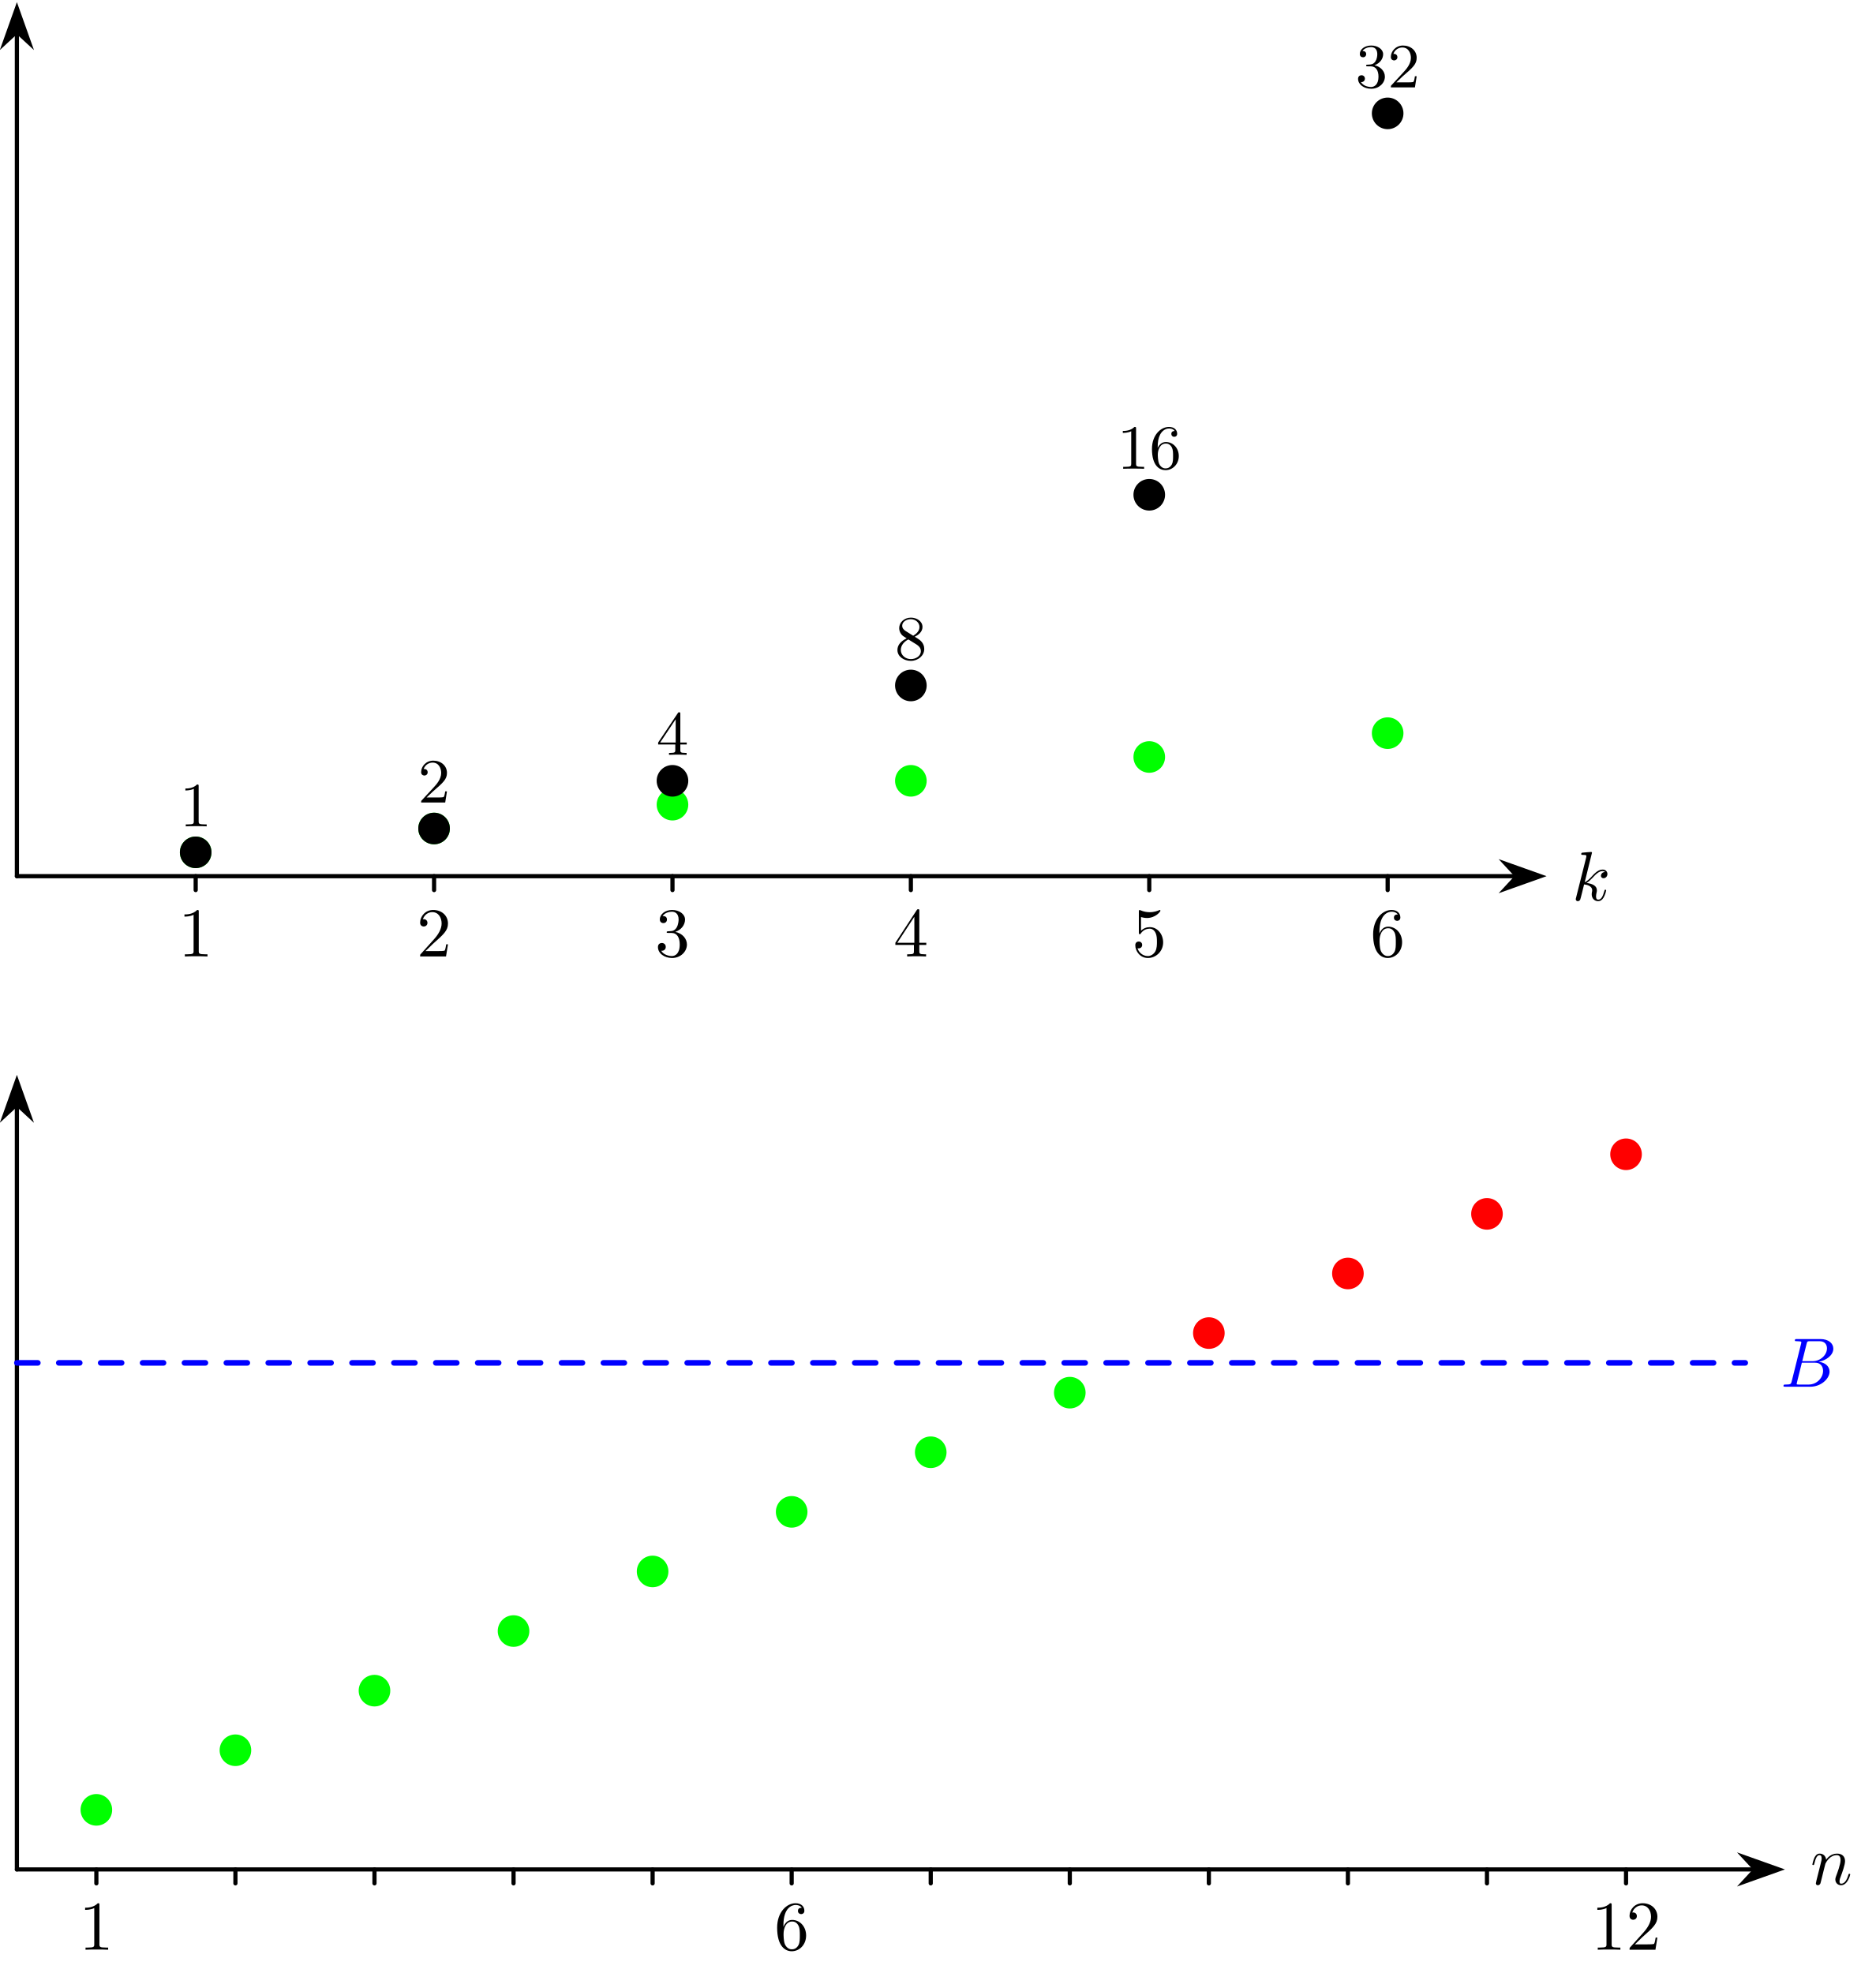
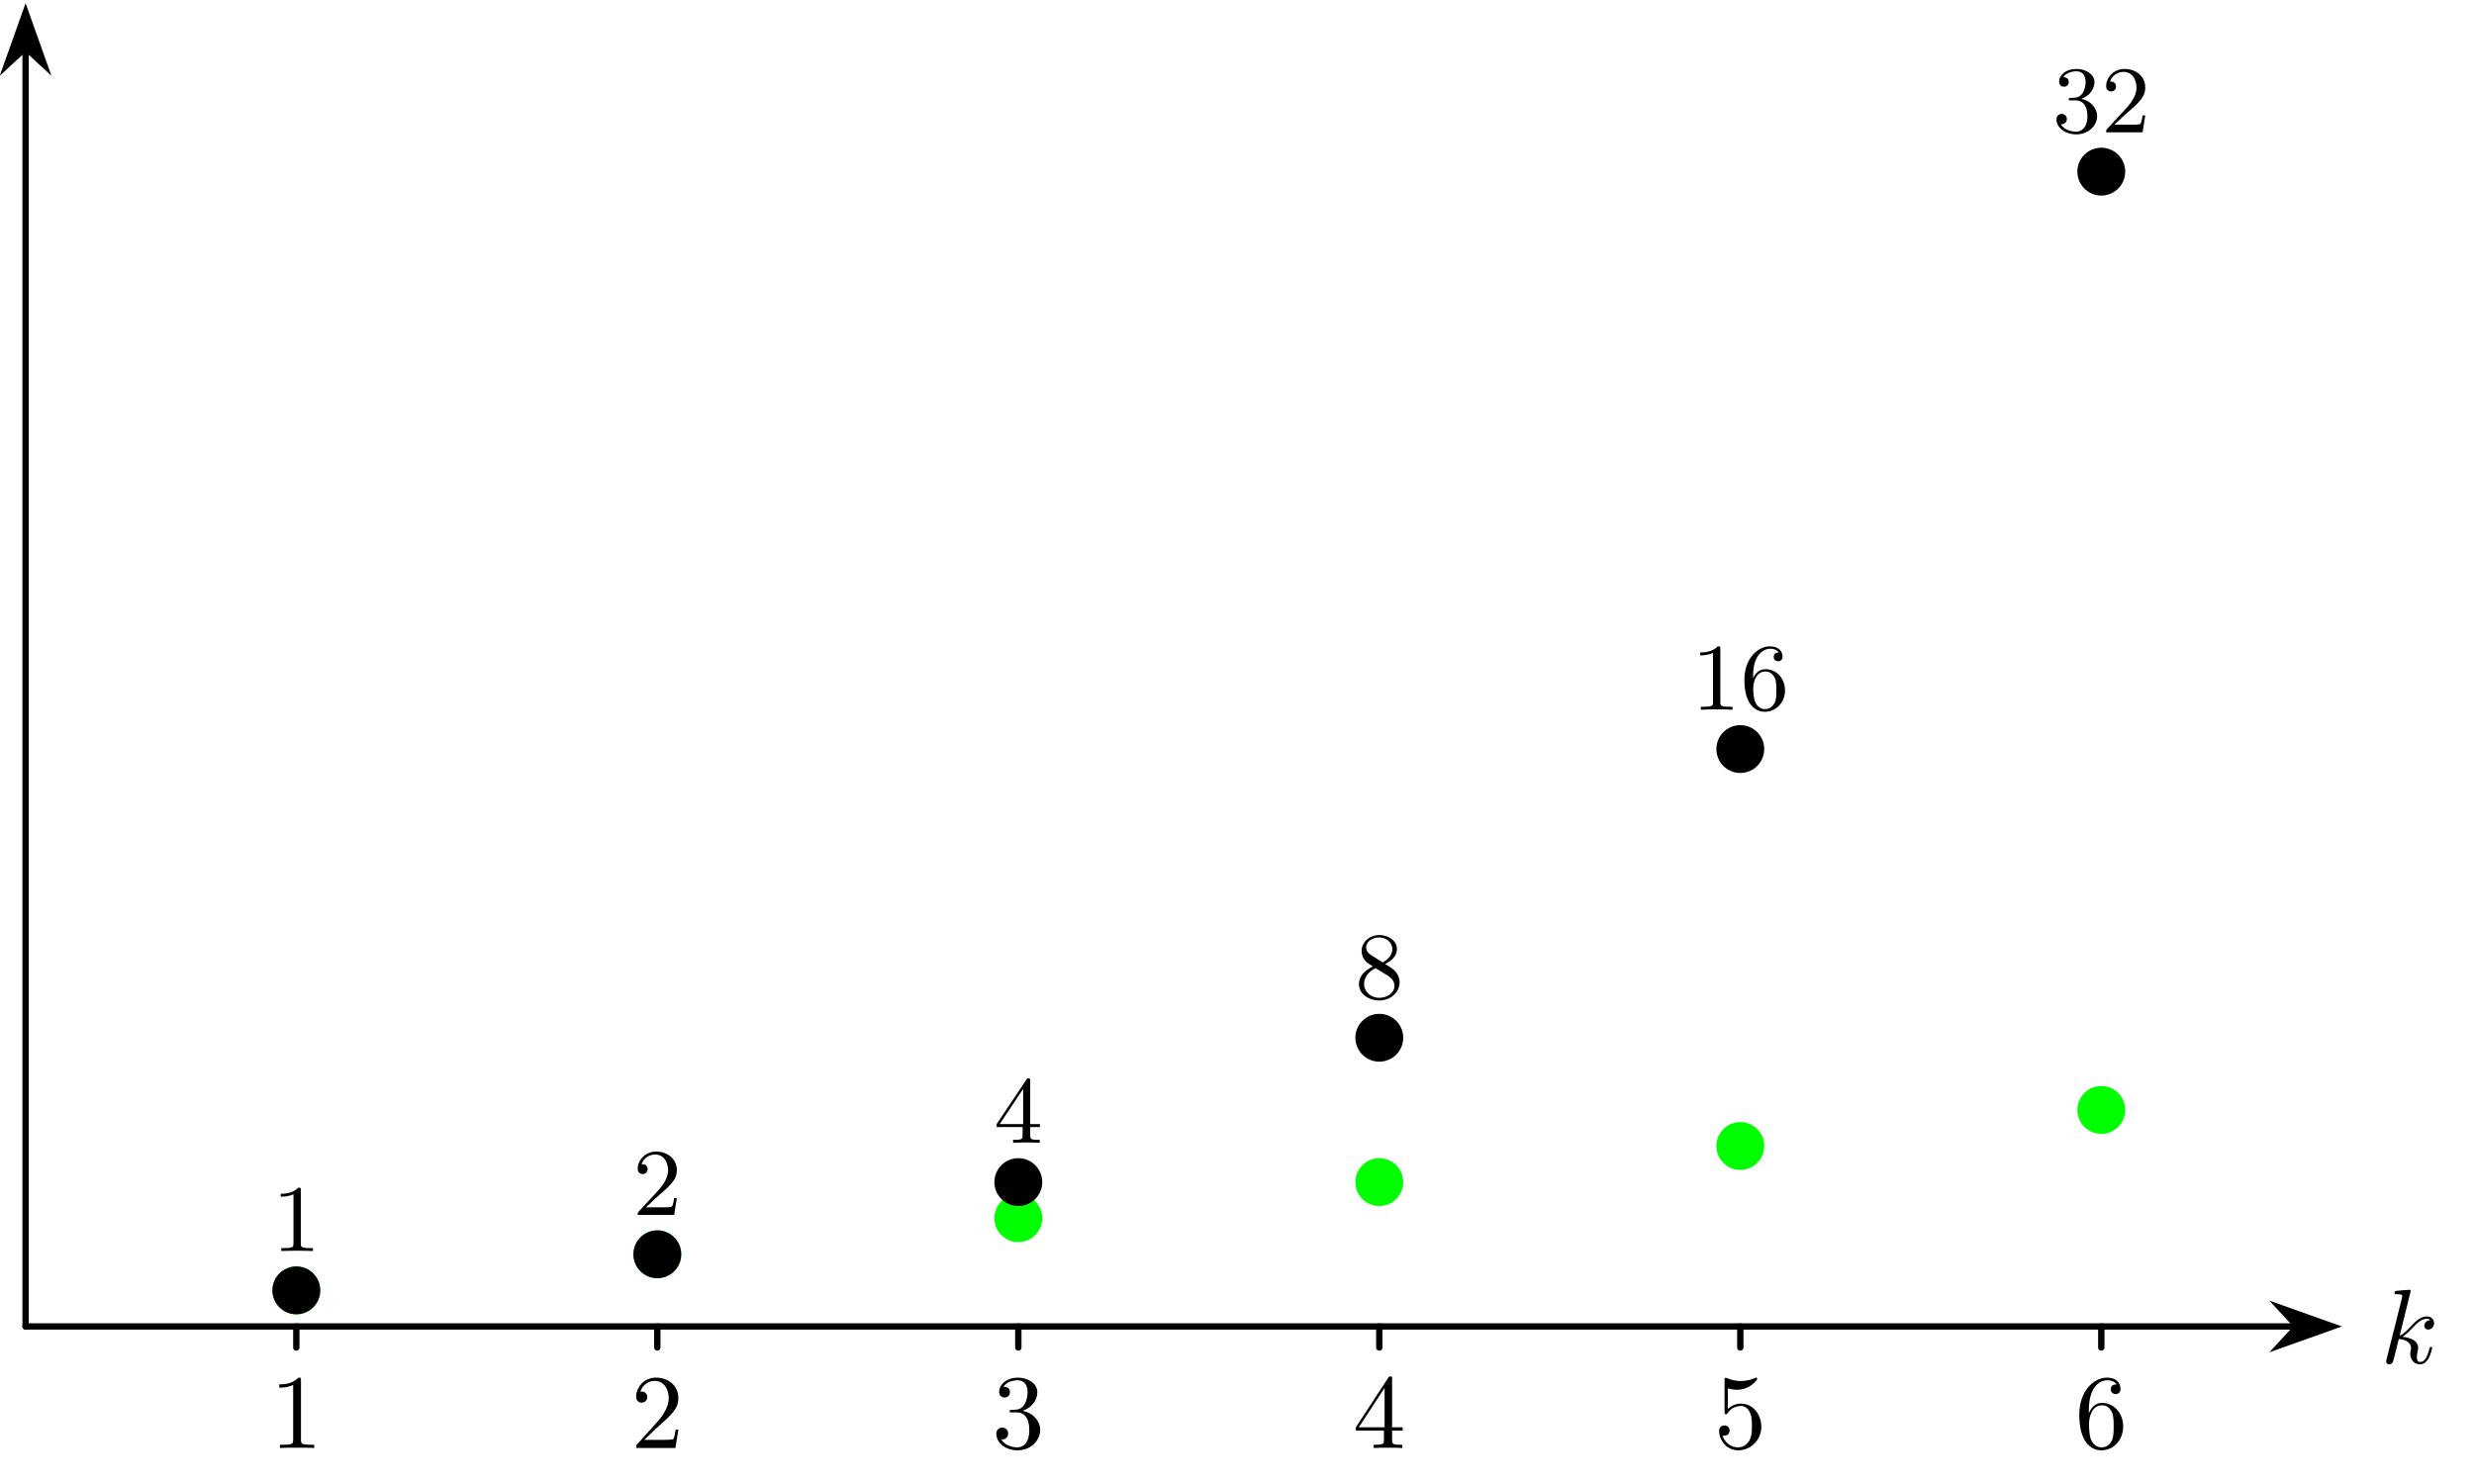
- <svg xmlns="http://www.w3.org/2000/svg" xmlns:xlink="http://www.w3.org/1999/xlink" version="1.1" width="361.28pt" height="380.07pt" viewBox="-72 -72 267.612 281.533">
+ <svg xmlns="http://www.w3.org/2000/svg" xmlns:xlink="http://www.w3.org/1999/xlink" version="1.1" width="314.71pt" height="188.73pt" viewBox="-72 -72 233.117 139.801">
  <defs>
    <path id="potence-dve-g0-49" d="M2.726-5.73C2.726-5.954 2.717-5.972 2.493-5.972C1.937-5.398 1.112-5.398 .834-5.398V-5.12C1.004-5.12 1.551-5.12 2.035-5.353V-.717C2.035-.386 2.008-.278 1.175-.278H.888V0C1.21-.027 2.008-.027 2.376-.027S3.551-.027 3.873 0V-.278H3.587C2.753-.278 2.726-.386 2.726-.717V-5.73Z" />
    <path id="potence-dve-g0-50" d="M4.142-1.587H3.891C3.873-1.47 3.802-.941 3.685-.798C3.631-.717 3.013-.717 2.833-.717H1.237L2.125-1.56C3.596-2.833 4.142-3.309 4.142-4.223C4.142-5.254 3.291-5.972 2.188-5.972C1.157-5.972 .457-5.156 .457-4.34C.457-3.891 .843-3.847 .924-3.847C1.121-3.847 1.39-3.99 1.39-4.313C1.39-4.582 1.201-4.779 .924-4.779C.879-4.779 .852-4.779 .816-4.77C1.031-5.407 1.605-5.694 2.089-5.694C3.004-5.694 3.318-4.842 3.318-4.223C3.318-3.309 2.627-2.564 2.197-2.098L.556-.323C.457-.224 .457-.206 .457 0H3.891L4.142-1.587Z" />
    <path id="potence-dve-g0-51" d="M2.735-3.156C3.569-3.47 3.963-4.125 3.963-4.743C3.963-5.434 3.201-5.972 2.268-5.972S.637-5.443 .637-4.761C.637-4.465 .834-4.295 1.094-4.295S1.542-4.483 1.542-4.743C1.542-5.057 1.327-5.192 1.022-5.192C1.255-5.568 1.802-5.747 2.242-5.747C2.986-5.747 3.129-5.156 3.129-4.734C3.129-4.465 3.075-4.035 2.851-3.694C2.573-3.291 2.26-3.273 2-3.255C1.775-3.237 1.757-3.237 1.686-3.237C1.605-3.228 1.533-3.219 1.533-3.12C1.533-3.004 1.605-3.004 1.757-3.004H2.179C2.959-3.004 3.3-2.376 3.3-1.524C3.3-.377 2.69-.054 2.233-.054C2.062-.054 1.193-.099 .789-.762C1.112-.717 1.363-.941 1.363-1.246C1.363-1.542 1.139-1.731 .879-1.731C.655-1.731 .386-1.596 .386-1.219C.386-.421 1.219 .197 2.26 .197C3.38 .197 4.214-.61 4.214-1.524C4.214-2.304 3.596-2.968 2.735-3.156Z" />
    <path id="potence-dve-g0-52" d="M.26-1.757V-1.479H2.708V-.708C2.708-.377 2.681-.278 2.008-.278H1.811V0C2.376-.027 3.004-.027 3.067-.027C3.111-.027 3.757-.027 4.322 0V-.278H4.125C3.452-.278 3.425-.377 3.425-.708V-1.479H4.34V-1.757H3.425V-5.828C3.425-6.007 3.425-6.07 3.255-6.07C3.147-6.07 3.138-6.061 3.058-5.936L.26-1.757ZM.547-1.757L2.762-5.075V-1.757H.547Z" />
    <path id="potence-dve-g0-54" d="M1.201-2.968C1.201-3.882 1.3-4.394 1.542-4.86C1.722-5.227 2.161-5.747 2.824-5.747C3.004-5.747 3.416-5.712 3.622-5.389C3.291-5.389 3.147-5.218 3.147-4.976C3.147-4.743 3.309-4.564 3.56-4.564S3.981-4.725 3.981-4.994C3.981-5.496 3.622-5.972 2.806-5.972C1.65-5.972 .386-4.833 .386-2.833C.386-.403 1.479 .197 2.322 .197C3.318 .197 4.214-.637 4.214-1.82C4.214-2.959 3.389-3.82 2.376-3.82C1.838-3.82 1.453-3.506 1.201-2.968ZM2.313-.054C1.802-.054 1.506-.475 1.399-.735C1.228-1.139 1.219-1.883 1.219-2.026C1.219-2.627 1.497-3.596 2.358-3.596C2.502-3.596 2.941-3.596 3.228-3.04C3.398-2.699 3.398-2.26 3.398-1.829S3.398-.959 3.228-.628C2.95-.117 2.555-.054 2.313-.054Z" />
    <path id="potence-dve-g0-56" d="M1.542-4.071C1.273-4.241 1.067-4.483 1.067-4.815C1.067-5.398 1.695-5.747 2.286-5.747C2.977-5.747 3.533-5.263 3.533-4.636S2.995-3.596 2.636-3.389L1.542-4.071ZM2.86-3.246C3.309-3.461 3.963-3.909 3.963-4.636C3.963-5.478 3.12-5.972 2.313-5.972C1.372-5.972 .637-5.299 .637-4.474C.637-4.133 .762-3.811 .977-3.551C1.13-3.38 1.184-3.344 1.704-3.013C.915-2.636 .386-2.089 .386-1.354C.386-.403 1.327 .197 2.295 .197C3.335 .197 4.214-.538 4.214-1.506C4.214-2.376 3.551-2.806 3.327-2.95C3.228-3.022 2.968-3.183 2.86-3.246ZM1.946-2.86L3.075-2.161C3.282-2.026 3.73-1.739 3.73-1.193C3.73-.484 3.013-.054 2.304-.054C1.524-.054 .87-.61 .87-1.354C.87-2 1.318-2.537 1.946-2.86Z" />
-     <path id="potence-dve-g1-66" d="M1.594-.777C1.494-.389 1.474-.309 .687-.309C.518-.309 .418-.309 .418-.11C.418 0 .508 0 .687 0H4.244C5.818 0 6.994-1.176 6.994-2.152C6.994-2.869 6.416-3.447 5.45-3.557C6.486-3.746 7.532-4.483 7.532-5.43C7.532-6.167 6.874-6.804 5.679-6.804H2.331C2.142-6.804 2.042-6.804 2.042-6.605C2.042-6.496 2.132-6.496 2.321-6.496C2.341-6.496 2.531-6.496 2.7-6.476C2.879-6.456 2.969-6.446 2.969-6.316C2.969-6.276 2.959-6.247 2.929-6.127L1.594-.777ZM3.098-3.646L3.716-6.117C3.806-6.466 3.826-6.496 4.254-6.496H5.539C6.416-6.496 6.625-5.908 6.625-5.469C6.625-4.593 5.768-3.646 4.553-3.646H3.098ZM2.65-.309C2.511-.309 2.491-.309 2.431-.319C2.331-.329 2.301-.339 2.301-.418C2.301-.448 2.301-.468 2.351-.648L3.039-3.427H4.922C5.878-3.427 6.067-2.69 6.067-2.262C6.067-1.275 5.181-.309 4.005-.309H2.65Z" />
    <path id="potence-dve-g1-107" d="M2.859-6.804C2.859-6.814 2.859-6.914 2.73-6.914C2.501-6.914 1.773-6.834 1.514-6.814C1.435-6.804 1.325-6.795 1.325-6.615C1.325-6.496 1.415-6.496 1.564-6.496C2.042-6.496 2.062-6.426 2.062-6.326L2.032-6.127L.588-.389C.548-.249 .548-.229 .548-.169C.548 .06 .747 .11 .837 .11C.966 .11 1.116 .02 1.176-.1C1.225-.189 1.674-2.032 1.733-2.281C2.072-2.252 2.889-2.092 2.889-1.435C2.889-1.365 2.889-1.325 2.859-1.225C2.839-1.106 2.819-.986 2.819-.877C2.819-.289 3.218 .11 3.736 .11C4.035 .11 4.304-.05 4.523-.418C4.772-.857 4.882-1.405 4.882-1.425C4.882-1.524 4.792-1.524 4.762-1.524C4.663-1.524 4.653-1.484 4.623-1.345C4.423-.618 4.194-.11 3.756-.11C3.567-.11 3.437-.219 3.437-.578C3.437-.747 3.477-.976 3.517-1.136C3.557-1.305 3.557-1.345 3.557-1.445C3.557-2.092 2.929-2.381 2.082-2.491C2.391-2.67 2.71-2.989 2.939-3.228C3.417-3.756 3.875-4.184 4.364-4.184C4.423-4.184 4.433-4.184 4.453-4.174C4.573-4.154 4.583-4.154 4.663-4.095C4.682-4.085 4.682-4.075 4.702-4.055C4.224-4.025 4.134-3.636 4.134-3.517C4.134-3.357 4.244-3.168 4.513-3.168C4.772-3.168 5.061-3.387 5.061-3.776C5.061-4.075 4.832-4.403 4.384-4.403C4.105-4.403 3.646-4.324 2.929-3.527C2.59-3.148 2.202-2.75 1.823-2.6L2.859-6.804Z" />
-     <path id="potence-dve-g1-110" d="M.877-.588C.847-.438 .787-.209 .787-.159C.787 .02 .927 .11 1.076 .11C1.196 .11 1.375 .03 1.445-.169C1.455-.189 1.574-.658 1.634-.907L1.853-1.803C1.913-2.022 1.973-2.242 2.022-2.471C2.062-2.64 2.142-2.929 2.152-2.969C2.301-3.278 2.829-4.184 3.776-4.184C4.224-4.184 4.314-3.816 4.314-3.487C4.314-2.869 3.826-1.594 3.666-1.166C3.577-.936 3.567-.817 3.567-.707C3.567-.239 3.915 .11 4.384 .11C5.32 .11 5.689-1.345 5.689-1.425C5.689-1.524 5.599-1.524 5.569-1.524C5.469-1.524 5.469-1.494 5.42-1.345C5.22-.667 4.892-.11 4.403-.11C4.234-.11 4.164-.209 4.164-.438C4.164-.687 4.254-.927 4.344-1.146C4.533-1.674 4.951-2.77 4.951-3.337C4.951-4.005 4.523-4.403 3.806-4.403C2.909-4.403 2.421-3.766 2.252-3.537C2.202-4.095 1.793-4.403 1.335-4.403S.687-4.015 .588-3.836C.428-3.497 .289-2.909 .289-2.869C.289-2.77 .389-2.77 .408-2.77C.508-2.77 .518-2.78 .578-2.999C.747-3.706 .946-4.184 1.305-4.184C1.504-4.184 1.614-4.055 1.614-3.726C1.614-3.517 1.584-3.407 1.455-2.889L.877-.588Z" />
    <path id="potence-dve-g2-49" d="M2.929-6.376C2.929-6.615 2.929-6.635 2.7-6.635C2.082-5.998 1.205-5.998 .887-5.998V-5.689C1.086-5.689 1.674-5.689 2.192-5.948V-.787C2.192-.428 2.162-.309 1.265-.309H.946V0C1.295-.03 2.162-.03 2.56-.03S3.826-.03 4.174 0V-.309H3.856C2.959-.309 2.929-.418 2.929-.787V-6.376Z" />
    <path id="potence-dve-g2-50" d="M1.265-.767L2.321-1.793C3.875-3.168 4.473-3.706 4.473-4.702C4.473-5.838 3.577-6.635 2.361-6.635C1.235-6.635 .498-5.719 .498-4.832C.498-4.274 .996-4.274 1.026-4.274C1.196-4.274 1.544-4.394 1.544-4.802C1.544-5.061 1.365-5.32 1.016-5.32C.936-5.32 .917-5.32 .887-5.31C1.116-5.958 1.654-6.326 2.232-6.326C3.138-6.326 3.567-5.519 3.567-4.702C3.567-3.905 3.068-3.118 2.521-2.501L.608-.369C.498-.259 .498-.239 .498 0H4.194L4.473-1.733H4.224C4.174-1.435 4.105-.996 4.005-.847C3.935-.767 3.278-.767 3.059-.767H1.265Z" />
    <path id="potence-dve-g2-51" d="M2.889-3.507C3.706-3.776 4.284-4.473 4.284-5.26C4.284-6.077 3.407-6.635 2.451-6.635C1.445-6.635 .687-6.037 .687-5.28C.687-4.951 .907-4.762 1.196-4.762C1.504-4.762 1.704-4.981 1.704-5.27C1.704-5.768 1.235-5.768 1.086-5.768C1.395-6.257 2.052-6.386 2.411-6.386C2.819-6.386 3.367-6.167 3.367-5.27C3.367-5.151 3.347-4.573 3.088-4.134C2.79-3.656 2.451-3.626 2.202-3.616C2.122-3.606 1.883-3.587 1.813-3.587C1.733-3.577 1.664-3.567 1.664-3.467C1.664-3.357 1.733-3.357 1.903-3.357H2.341C3.158-3.357 3.527-2.68 3.527-1.704C3.527-.349 2.839-.06 2.401-.06C1.973-.06 1.225-.229 .877-.817C1.225-.767 1.534-.986 1.534-1.365C1.534-1.724 1.265-1.923 .976-1.923C.737-1.923 .418-1.783 .418-1.345C.418-.438 1.345 .219 2.431 .219C3.646 .219 4.553-.687 4.553-1.704C4.553-2.521 3.925-3.298 2.889-3.507Z" />
    <path id="potence-dve-g2-52" d="M2.929-1.644V-.777C2.929-.418 2.909-.309 2.172-.309H1.963V0C2.371-.03 2.889-.03 3.308-.03S4.254-.03 4.663 0V-.309H4.453C3.716-.309 3.696-.418 3.696-.777V-1.644H4.692V-1.953H3.696V-6.486C3.696-6.685 3.696-6.745 3.537-6.745C3.447-6.745 3.417-6.745 3.337-6.625L.279-1.953V-1.644H2.929ZM2.989-1.953H.558L2.989-5.669V-1.953Z" />
    <path id="potence-dve-g2-53" d="M4.473-2.002C4.473-3.188 3.656-4.184 2.58-4.184C2.102-4.184 1.674-4.025 1.315-3.676V-5.619C1.514-5.559 1.843-5.489 2.162-5.489C3.387-5.489 4.085-6.396 4.085-6.526C4.085-6.585 4.055-6.635 3.985-6.635C3.975-6.635 3.955-6.635 3.905-6.605C3.706-6.516 3.218-6.316 2.55-6.316C2.152-6.316 1.694-6.386 1.225-6.595C1.146-6.625 1.126-6.625 1.106-6.625C1.006-6.625 1.006-6.545 1.006-6.386V-3.437C1.006-3.258 1.006-3.178 1.146-3.178C1.215-3.178 1.235-3.208 1.275-3.268C1.385-3.427 1.753-3.965 2.56-3.965C3.078-3.965 3.328-3.507 3.407-3.328C3.567-2.959 3.587-2.57 3.587-2.072C3.587-1.724 3.587-1.126 3.347-.707C3.108-.319 2.74-.06 2.281-.06C1.554-.06 .986-.588 .817-1.176C.847-1.166 .877-1.156 .986-1.156C1.315-1.156 1.484-1.405 1.484-1.644S1.315-2.132 .986-2.132C.847-2.132 .498-2.062 .498-1.604C.498-.747 1.186 .219 2.301 .219C3.457 .219 4.473-.737 4.473-2.002Z" />
    <path id="potence-dve-g2-54" d="M1.315-3.268V-3.507C1.315-6.027 2.55-6.386 3.059-6.386C3.298-6.386 3.716-6.326 3.935-5.988C3.786-5.988 3.387-5.988 3.387-5.539C3.387-5.23 3.626-5.081 3.846-5.081C4.005-5.081 4.304-5.171 4.304-5.559C4.304-6.157 3.866-6.635 3.039-6.635C1.763-6.635 .418-5.35 .418-3.148C.418-.488 1.574 .219 2.501 .219C3.606 .219 4.553-.717 4.553-2.032C4.553-3.298 3.666-4.254 2.56-4.254C1.883-4.254 1.514-3.746 1.315-3.268ZM2.501-.06C1.873-.06 1.574-.658 1.514-.807C1.335-1.275 1.335-2.072 1.335-2.252C1.335-3.029 1.654-4.025 2.55-4.025C2.71-4.025 3.168-4.025 3.477-3.407C3.656-3.039 3.656-2.531 3.656-2.042C3.656-1.564 3.656-1.066 3.487-.707C3.188-.11 2.73-.06 2.501-.06Z" />
  </defs>
  <g id="potence-dve-page1">
    <g stroke-miterlimit="10" transform="translate(-78.09458,53.02306)scale(0.996264,-0.996264)">
      <g fill="#000" stroke="#000">
        <g stroke-width="0.4">
          <g stroke-width="0.6">
            <g stroke-linecap="round">
              <g stroke-linejoin="round">
                <g class="del" data-del="osn">
                  <path d="M8.536 0H223.27" fill="none" />
                  <g transform="translate(220.7933,0.0)">
                    <g stroke-dasharray="none" stroke-dashoffset="0.0">
                      <g stroke-linejoin="miter">
                        <path d="M5.93 0L1.005 1.754L2.626 0L1.005-1.754Z" />
                      </g>
                    </g>
                  </g>
                  <g transform="translate(231.2549,-3.47221)">
                    <g stroke="none" transform="scale(-1.00375,1.00375)translate(-78.09458,53.02306)scale(-1,-1)">
                      <g fill="#000">
                        <g stroke="none">
                          <use x="-78.095" y="53.023" xlink:href="#potence-dve-g1-107" />
                        </g>
                      </g>
                    </g>
                  </g>
                  <path d="M34.143 0V-1.992" fill="none" />
                  <g transform="translate(31.6432,-11.50012)">
                    <g stroke="none" transform="scale(-1.00375,1.00375)translate(-78.09458,53.02306)scale(-1,-1)">
                      <g fill="#000">
                        <g stroke="none">
                          <use x="-78.095" y="53.023" xlink:href="#potence-dve-g2-49" />
                        </g>
                      </g>
                    </g>
                  </g>
                  <path d="M68.286 0V-1.992" fill="none" />
                  <g transform="translate(65.7864,-11.50012)">
                    <g stroke="none" transform="scale(-1.00375,1.00375)translate(-78.09458,53.02306)scale(-1,-1)">
                      <g fill="#000">
                        <g stroke="none">
                          <use x="-78.095" y="53.023" xlink:href="#potence-dve-g2-50" />
                        </g>
                      </g>
                    </g>
                  </g>
                  <path d="M102.43 0V-1.992" fill="none" />
                  <g transform="translate(99.92961,-11.50012)">
                    <g stroke="none" transform="scale(-1.00375,1.00375)translate(-78.09458,53.02306)scale(-1,-1)">
                      <g fill="#000">
                        <g stroke="none">
                          <use x="-78.095" y="53.023" xlink:href="#potence-dve-g2-51" />
                        </g>
                      </g>
                    </g>
                  </g>
                  <path d="M136.573 0V-1.992" fill="none" />
                  <g transform="translate(134.0728,-11.50012)">
                    <g stroke="none" transform="scale(-1.00375,1.00375)translate(-78.09458,53.02306)scale(-1,-1)">
                      <g fill="#000">
                        <g stroke="none">
                          <use x="-78.095" y="53.023" xlink:href="#potence-dve-g2-52" />
                        </g>
                      </g>
                    </g>
                  </g>
                  <path d="M170.716 0V-1.992" fill="none" />
                  <g transform="translate(168.216,-11.50012)">
                    <g stroke="none" transform="scale(-1.00375,1.00375)translate(-78.09458,53.02306)scale(-1,-1)">
                      <g fill="#000">
                        <g stroke="none">
                          <use x="-78.095" y="53.023" xlink:href="#potence-dve-g2-53" />
                        </g>
                      </g>
                    </g>
                  </g>
                  <path d="M204.859 0V-1.992" fill="none" />
                  <g transform="translate(202.3592,-11.50012)">
                    <g stroke="none" transform="scale(-1.00375,1.00375)translate(-78.09458,53.02306)scale(-1,-1)">
                      <g fill="#000">
                        <g stroke="none">
                          <use x="-78.095" y="53.023" xlink:href="#potence-dve-g2-54" />
                        </g>
                      </g>
                    </g>
                  </g>
                </g>
                <g class="del" data-del="osy">
                  <path d="M8.536 0V120.84" fill="none" />
                  <g transform="matrix(0.0,1.0,-1.0,0.0,8.5359,118.3632)">
                    <g stroke-dasharray="none" stroke-dashoffset="0.0">
                      <g stroke-linejoin="miter">
                        <path d="M5.93 0L1.005 1.754L2.626 0L1.005-1.754Z" />
                      </g>
                    </g>
                  </g>
                </g>
                <g class="del" data-del="k">
                  <g fill="#0f0" stroke="#0f0">
                    <g fill="#0f0" stroke="#0f0">
                      <path d="M36.406 3.414C36.406 4.664 35.393 5.677 34.143 5.677S31.88 4.664 31.88 3.414C31.88 2.164 32.893 1.151 34.143 1.151S36.406 2.164 36.406 3.414ZM34.143 3.414" stroke="none" />
                    </g>
                    <g transform="translate(34.1432,3.41418)">
                      <g stroke="none" transform="scale(-1.00375,1.00375)translate(-78.09458,53.02306)scale(-1,-1)">
                        <g fill="#0f0">
                          <g stroke="none" />
                        </g>
                      </g>
                    </g>
                  </g>
                  <g fill="#0f0" stroke="#0f0">
                    <g fill="#0f0" stroke="#0f0">
                      <path d="M70.549 6.828C70.549 8.078 69.536 9.091 68.286 9.091C67.037 9.091 66.023 8.078 66.023 6.828S67.037 4.565 68.286 4.565C69.536 4.565 70.549 5.579 70.549 6.828ZM68.286 6.828" stroke="none" />
                    </g>
                    <g transform="translate(68.2864,6.82837)">
                      <g stroke="none" transform="scale(-1.00375,1.00375)translate(-78.09458,53.02306)scale(-1,-1)">
                        <g fill="#0f0">
                          <g stroke="none" />
                        </g>
                      </g>
                    </g>
                  </g>
                  <g fill="#0f0" stroke="#0f0">
                    <g fill="#0f0" stroke="#0f0">
                      <path d="M104.693 10.243C104.693 11.492 103.679 12.506 102.43 12.506S100.167 11.492 100.167 10.243S101.18 7.98 102.43 7.98S104.693 8.993 104.693 10.243ZM102.43 10.243" stroke="none" />
                    </g>
                    <g transform="translate(102.4296,10.24257)">
                      <g stroke="none" transform="scale(-1.00375,1.00375)translate(-78.09458,53.02306)scale(-1,-1)">
                        <g fill="#0f0">
                          <g stroke="none" />
                        </g>
                      </g>
                    </g>
                  </g>
                  <g fill="#0f0" stroke="#0f0">
                    <g fill="#0f0" stroke="#0f0">
                      <path d="M138.836 13.657C138.836 14.907 137.823 15.92 136.573 15.92C135.323 15.92 134.31 14.907 134.31 13.657C134.31 12.407 135.323 11.394 136.573 11.394C137.823 11.394 138.836 12.407 138.836 13.657ZM136.573 13.657" stroke="none" />
                    </g>
                    <g transform="translate(136.5728,13.65675)">
                      <g stroke="none" transform="scale(-1.00375,1.00375)translate(-78.09458,53.02306)scale(-1,-1)">
                        <g fill="#0f0">
                          <g stroke="none" />
                        </g>
                      </g>
                    </g>
                  </g>
                  <g fill="#0f0" stroke="#0f0">
                    <g fill="#0f0" stroke="#0f0">
                      <path d="M172.979 17.071C172.979 18.321 171.966 19.334 170.716 19.334S168.453 18.321 168.453 17.071S169.466 14.808 170.716 14.808S172.979 15.821 172.979 17.071ZM170.716 17.071" stroke="none" />
                    </g>
                    <g transform="translate(170.716,17.07094)">
                      <g stroke="none" transform="scale(-1.00375,1.00375)translate(-78.09458,53.02306)scale(-1,-1)">
                        <g fill="#0f0">
                          <g stroke="none" />
                        </g>
                      </g>
                    </g>
                  </g>
                  <g fill="#0f0" stroke="#0f0">
                    <g fill="#0f0" stroke="#0f0">
                      <path d="M207.122 20.485C207.122 21.735 206.109 22.748 204.859 22.748S202.596 21.735 202.596 20.485S203.609 18.222 204.859 18.222S207.122 19.235 207.122 20.485ZM204.859 20.485" stroke="none" />
                    </g>
                    <g transform="translate(204.8592,20.48514)">
                      <g stroke="none" transform="scale(-1.00375,1.00375)translate(-78.09458,53.02306)scale(-1,-1)">
                        <g fill="#0f0">
                          <g stroke="none" />
                        </g>
                      </g>
                    </g>
                  </g>
                </g>
                <g class="del" data-del="potence">
                  <path d="M36.406 3.414C36.406 4.664 35.393 5.677 34.143 5.677S31.88 4.664 31.88 3.414C31.88 2.164 32.893 1.151 34.143 1.151S36.406 2.164 36.406 3.414ZM34.143 3.414" stroke="none" />
                  <g transform="translate(34.1432,3.41418)">
                    <g stroke="none" transform="scale(-1.00375,1.00375)translate(-78.09458,53.02306)scale(-1,-1)">
                      <g fill="#000">
                        <g stroke="none" />
                      </g>
                    </g>
                  </g>
                  <g transform="translate(31.83072,7.13692)">
                    <g stroke="none" transform="scale(-1.00375,1.00375)translate(-78.09458,53.02306)scale(-1,-1)">
                      <g fill="#000">
                        <g stroke="none">
                          <use x="-78.095" y="53.023" xlink:href="#potence-dve-g0-49" />
                        </g>
                      </g>
                    </g>
                  </g>
                  <path d="M70.549 6.828C70.549 8.078 69.536 9.091 68.286 9.091C67.037 9.091 66.023 8.078 66.023 6.828S67.037 4.565 68.286 4.565C69.536 4.565 70.549 5.579 70.549 6.828ZM68.286 6.828" stroke="none" />
                  <g transform="translate(68.2864,6.82837)">
                    <g stroke="none" transform="scale(-1.00375,1.00375)translate(-78.09458,53.02306)scale(-1,-1)">
                      <g fill="#000">
                        <g stroke="none" />
                      </g>
                    </g>
                  </g>
                  <g transform="translate(65.97392,10.5511)">
                    <g stroke="none" transform="scale(-1.00375,1.00375)translate(-78.09458,53.02306)scale(-1,-1)">
                      <g fill="#000">
                        <g stroke="none">
                          <use x="-78.095" y="53.023" xlink:href="#potence-dve-g0-50" />
                        </g>
                      </g>
                    </g>
                  </g>
                  <path d="M104.693 13.657C104.693 14.907 103.679 15.92 102.43 15.92S100.167 14.907 100.167 13.657C100.167 12.407 101.18 11.394 102.43 11.394S104.693 12.407 104.693 13.657ZM102.43 13.657" stroke="none" />
                  <g transform="translate(102.4296,13.65675)">
                    <g stroke="none" transform="scale(-1.00375,1.00375)translate(-78.09458,53.02306)scale(-1,-1)">
                      <g fill="#000">
                        <g stroke="none" />
                      </g>
                    </g>
                  </g>
                  <g transform="translate(100.1171,17.37949)">
                    <g stroke="none" transform="scale(-1.00375,1.00375)translate(-78.09458,53.02306)scale(-1,-1)">
                      <g fill="#000">
                        <g stroke="none">
                          <use x="-78.095" y="53.023" xlink:href="#potence-dve-g0-52" />
                        </g>
                      </g>
                    </g>
                  </g>
                  <path d="M138.836 27.314C138.836 28.563 137.823 29.576 136.573 29.576C135.323 29.576 134.31 28.563 134.31 27.314S135.323 25.051 136.573 25.051C137.823 25.051 138.836 26.064 138.836 27.314ZM136.573 27.314" stroke="none" />
                  <g transform="translate(136.5728,27.31352)">
                    <g stroke="none" transform="scale(-1.00375,1.00375)translate(-78.09458,53.02306)scale(-1,-1)">
                      <g fill="#000">
                        <g stroke="none" />
                      </g>
                    </g>
                  </g>
                  <g transform="translate(134.2603,31.03624)">
                    <g stroke="none" transform="scale(-1.00375,1.00375)translate(-78.09458,53.02306)scale(-1,-1)">
                      <g fill="#000">
                        <g stroke="none">
                          <use x="-78.095" y="53.023" xlink:href="#potence-dve-g0-56" />
                        </g>
                      </g>
                    </g>
                  </g>
                  <path d="M172.979 54.627C172.979 55.877 171.966 56.89 170.716 56.89S168.453 55.877 168.453 54.627C168.453 53.377 169.466 52.364 170.716 52.364S172.979 53.377 172.979 54.627ZM170.716 54.627" stroke="none" />
                  <g transform="translate(170.716,54.62704)">
                    <g stroke="none" transform="scale(-1.00375,1.00375)translate(-78.09458,53.02306)scale(-1,-1)">
                      <g fill="#000">
                        <g stroke="none" />
                      </g>
                    </g>
                  </g>
                  <g transform="translate(166.091,58.34976)">
                    <g stroke="none" transform="scale(-1.00375,1.00375)translate(-78.09458,53.02306)scale(-1,-1)">
                      <g fill="#000">
                        <g stroke="none">
                          <use x="-78.095" y="53.023" xlink:href="#potence-dve-g0-49" />
                          <use x="-73.487" y="53.023" xlink:href="#potence-dve-g0-54" />
                        </g>
                      </g>
                    </g>
                  </g>
                  <path d="M207.122 109.254C207.122 110.504 206.109 111.517 204.859 111.517S202.596 110.504 202.596 109.254S203.609 106.991 204.859 106.991S207.122 108.004 207.122 109.254ZM204.859 109.254" stroke="none" />
                  <g transform="translate(204.8592,109.2541)">
                    <g stroke="none" transform="scale(-1.00375,1.00375)translate(-78.09458,53.02306)scale(-1,-1)">
                      <g fill="#000">
                        <g stroke="none" />
                      </g>
                    </g>
                  </g>
                  <g transform="translate(200.2343,112.9768)">
                    <g stroke="none" transform="scale(-1.00375,1.00375)translate(-78.09458,53.02306)scale(-1,-1)">
                      <g fill="#000">
                        <g stroke="none">
                          <use x="-78.095" y="53.023" xlink:href="#potence-dve-g0-51" />
                          <use x="-73.487" y="53.023" xlink:href="#potence-dve-g0-50" />
                        </g>
                      </g>
                    </g>
                  </g>
                </g>
-                 <g class="del" data-del="n-osi">
-                   <path d="M8.536-142.264H257.413" fill="none" />
-                   <g transform="translate(254.9365,-142.2638)">
-                     <g stroke-dasharray="none" stroke-dashoffset="0.0">
-                       <g stroke-linejoin="miter">
-                         <path d="M5.93 0L1.005 1.754L2.626 0L1.005-1.754Z" />
-                       </g>
-                     </g>
-                   </g>
-                   <g transform="translate(265.3981,-144.4166)">
-                     <g stroke="none" transform="scale(-1.00375,1.00375)translate(-78.09458,53.02306)scale(-1,-1)">
-                       <g fill="#000">
-                         <g stroke="none">
-                           <use x="-78.095" y="53.023" xlink:href="#potence-dve-g1-110" />
-                         </g>
-                       </g>
-                     </g>
-                   </g>
-                   <path d="M19.917-142.264V-144.256" fill="none" />
-                   <path d="M39.834-142.264V-144.256" fill="none" />
-                   <path d="M59.75-142.264V-144.256" fill="none" />
-                   <path d="M79.667-142.264V-144.256" fill="none" />
-                   <path d="M99.584-142.264V-144.256" fill="none" />
-                   <path d="M119.501-142.264V-144.256" fill="none" />
-                   <path d="M139.418-142.264V-144.256" fill="none" />
-                   <path d="M159.335-142.264V-144.256" fill="none" />
-                   <path d="M179.251-142.264V-144.256" fill="none" />
-                   <path d="M199.168-142.264V-144.256" fill="none" />
-                   <path d="M219.085-142.264V-144.256" fill="none" />
-                   <path d="M239.002-142.264V-144.256" fill="none" />
-                   <g transform="translate(17.41682,-153.7639)">
-                     <g stroke="none" transform="scale(-1.00375,1.00375)translate(-78.09458,53.02306)scale(-1,-1)">
-                       <g fill="#000">
-                         <g stroke="none">
-                           <use x="-78.095" y="53.023" xlink:href="#potence-dve-g2-49" />
-                         </g>
-                       </g>
-                     </g>
-                   </g>
-                   <g transform="translate(117.001,-153.7639)">
-                     <g stroke="none" transform="scale(-1.00375,1.00375)translate(-78.09458,53.02306)scale(-1,-1)">
-                       <g fill="#000">
-                         <g stroke="none">
-                           <use x="-78.095" y="53.023" xlink:href="#potence-dve-g2-54" />
-                         </g>
-                       </g>
-                     </g>
-                   </g>
-                   <g transform="translate(234.002,-153.7639)">
-                     <g stroke="none" transform="scale(-1.00375,1.00375)translate(-78.09458,53.02306)scale(-1,-1)">
-                       <g fill="#000">
-                         <g stroke="none">
-                           <use x="-78.095" y="53.023" xlink:href="#potence-dve-g2-49" />
-                           <use x="-73.113" y="53.023" xlink:href="#potence-dve-g2-50" />
-                         </g>
-                       </g>
-                     </g>
-                   </g>
-                   <path d="M8.536-142.264V-32.805" fill="none" />
-                   <g transform="matrix(0.0,1.0,-1.0,0.0,8.5359,-35.28145)">
-                     <g stroke-dasharray="none" stroke-dashoffset="0.0">
-                       <g stroke-linejoin="miter">
-                         <path d="M5.93 0L1.005 1.754L2.626 0L1.005-1.754Z" />
-                       </g>
-                     </g>
-                   </g>
-                 </g>
-                 <g class="del" data-del="n-pike">
-                   <g fill="#0f0" stroke="#0f0">
-                     <g fill="#0f0" stroke="#0f0">
-                       <path d="M22.18-133.728C22.18-132.478 21.167-131.465 19.917-131.465C18.667-131.465 17.654-132.478 17.654-133.728C17.654-134.978 18.667-135.991 19.917-135.991C21.167-135.991 22.18-134.978 22.18-133.728ZM19.917-133.728" stroke="none" />
-                     </g>
-                     <g transform="translate(19.91682,-133.7279)">
-                       <g stroke="none" transform="scale(-1.00375,1.00375)translate(-78.09458,53.02306)scale(-1,-1)">
-                         <g fill="#0f0">
-                           <g stroke="none" />
-                         </g>
-                       </g>
-                     </g>
-                   </g>
-                   <g fill="#0f0" stroke="#0f0">
-                     <g fill="#0f0" stroke="#0f0">
-                       <path d="M42.097-125.192C42.097-123.942 41.083-122.929 39.834-122.929C38.584-122.929 37.571-123.942 37.571-125.192S38.584-127.455 39.834-127.455C41.083-127.455 42.097-126.442 42.097-125.192ZM39.834-125.192" stroke="none" />
-                     </g>
-                     <g transform="translate(39.83366,-125.192)">
-                       <g stroke="none" transform="scale(-1.00375,1.00375)translate(-78.09458,53.02306)scale(-1,-1)">
-                         <g fill="#0f0">
-                           <g stroke="none" />
-                         </g>
-                       </g>
-                     </g>
-                   </g>
-                   <g fill="#0f0" stroke="#0f0">
-                     <g fill="#0f0" stroke="#0f0">
-                       <path d="M62.013-116.656C62.013-115.406 61-114.393 59.75-114.393S57.488-115.406 57.488-116.656S58.501-118.919 59.75-118.919S62.013-117.906 62.013-116.656ZM59.75-116.656" stroke="none" />
-                     </g>
-                     <g transform="translate(59.75049,-116.656)">
-                       <g stroke="none" transform="scale(-1.00375,1.00375)translate(-78.09458,53.02306)scale(-1,-1)">
-                         <g fill="#0f0">
-                           <g stroke="none" />
-                         </g>
-                       </g>
-                     </g>
-                   </g>
-                   <g fill="#0f0" stroke="#0f0">
-                     <g fill="#0f0" stroke="#0f0">
-                       <path d="M81.93-108.12C81.93-106.87 80.917-105.857 79.667-105.857S77.404-106.87 77.404-108.12S78.418-110.383 79.667-110.383S81.93-109.37 81.93-108.12ZM79.667-108.12" stroke="none" />
-                     </g>
-                     <g transform="translate(79.66733,-108.1201)">
-                       <g stroke="none" transform="scale(-1.00375,1.00375)translate(-78.09458,53.02306)scale(-1,-1)">
-                         <g fill="#0f0">
-                           <g stroke="none" />
-                         </g>
-                       </g>
-                     </g>
-                   </g>
-                   <g fill="#0f0" stroke="#0f0">
-                     <g fill="#0f0" stroke="#0f0">
-                       <path d="M101.847-99.584C101.847-98.334 100.834-97.321 99.584-97.321S97.321-98.334 97.321-99.584C97.321-100.834 98.334-101.847 99.584-101.847S101.847-100.834 101.847-99.584ZM99.584-99.584" stroke="none" />
-                     </g>
-                     <g transform="translate(99.58417,-99.58424)">
-                       <g stroke="none" transform="scale(-1.00375,1.00375)translate(-78.09458,53.02306)scale(-1,-1)">
-                         <g fill="#0f0">
-                           <g stroke="none" />
-                         </g>
-                       </g>
-                     </g>
-                   </g>
-                   <g fill="#0f0" stroke="#0f0">
-                     <g fill="#0f0" stroke="#0f0">
-                       <path d="M121.764-91.048C121.764-89.799 120.751-88.785 119.501-88.785C118.251-88.785 117.238-89.799 117.238-91.048C117.238-92.298 118.251-93.311 119.501-93.311C120.751-93.311 121.764-92.298 121.764-91.048ZM119.501-91.048" stroke="none" />
-                     </g>
-                     <g transform="translate(119.501,-91.04832)">
-                       <g stroke="none" transform="scale(-1.00375,1.00375)translate(-78.09458,53.02306)scale(-1,-1)">
-                         <g fill="#0f0">
-                           <g stroke="none" />
-                         </g>
-                       </g>
-                     </g>
-                   </g>
-                   <g fill="#0f0" stroke="#0f0">
-                     <g fill="#0f0" stroke="#0f0">
-                       <path d="M141.681-82.512C141.681-81.263 140.668-80.249 139.418-80.249S137.155-81.263 137.155-82.512S138.168-84.775 139.418-84.775S141.681-83.762 141.681-82.512ZM139.418-82.512" stroke="none" />
-                     </g>
-                     <g transform="translate(139.4178,-82.51242)">
-                       <g stroke="none" transform="scale(-1.00375,1.00375)translate(-78.09458,53.02306)scale(-1,-1)">
-                         <g fill="#0f0">
-                           <g stroke="none" />
-                         </g>
-                       </g>
-                     </g>
-                   </g>
-                   <g fill="#0f0" stroke="#0f0">
-                     <g fill="#0f0" stroke="#0f0">
-                       <path d="M161.598-73.977C161.598-72.727 160.584-71.714 159.335-71.714C158.085-71.714 157.072-72.727 157.072-73.977S158.085-76.239 159.335-76.239C160.584-76.239 161.598-75.226 161.598-73.977ZM159.335-73.977" stroke="none" />
-                     </g>
-                     <g transform="translate(159.3347,-73.9765)">
-                       <g stroke="none" transform="scale(-1.00375,1.00375)translate(-78.09458,53.02306)scale(-1,-1)">
-                         <g fill="#0f0">
-                           <g stroke="none" />
-                         </g>
-                       </g>
-                     </g>
-                   </g>
-                 </g>
-                 <g class="del" data-del="n-meja">
-                   <g fill="#00f" stroke="#00f">
-                     <g stroke-dasharray="3.0,3.0" stroke-dashoffset="0.0">
-                       <g stroke-width="0.8">
-                         <path d="M8.536-69.709H256.075" fill="none" />
-                       </g>
-                     </g>
-                   </g>
-                   <g fill="#00f" stroke="#00f">
-                     <g fill="#00f" stroke="#00f">
- </g>
-                     <g transform="translate(261.1304,-73.12585)">
-                       <g stroke="none" transform="scale(-1.00375,1.00375)translate(-78.09458,53.02306)scale(-1,-1)">
-                         <g fill="#00f">
-                           <g stroke="none">
-                             <g fill="#00f">
-                               <use x="-78.095" y="53.023" xlink:href="#potence-dve-g1-66" />
-                             </g>
-                           </g>
-                         </g>
-                       </g>
-                     </g>
-                   </g>
-                 </g>
-                 <g class="del" data-del="n-nad">
-                   <g fill="#f00" stroke="#f00">
-                     <g fill="#f00" stroke="#f00">
-                       <path d="M181.514-65.441C181.514-64.191 180.501-63.178 179.251-63.178S176.989-64.191 176.989-65.441S178.002-67.704 179.251-67.704S181.514-66.69 181.514-65.441ZM179.251-65.441" stroke="none" />
-                     </g>
-                     <g transform="translate(179.2515,-65.4406)">
-                       <g stroke="none" transform="scale(-1.00375,1.00375)translate(-78.09458,53.02306)scale(-1,-1)">
-                         <g fill="#f00">
-                           <g stroke="none" />
-                         </g>
-                       </g>
-                     </g>
-                   </g>
-                   <g fill="#f00" stroke="#f00">
-                     <g fill="#f00" stroke="#f00">
-                       <path d="M201.431-56.905C201.431-55.655 200.418-54.642 199.168-54.642C197.919-54.642 196.905-55.655 196.905-56.905C196.905-58.154 197.919-59.168 199.168-59.168C200.418-59.168 201.431-58.154 201.431-56.905ZM199.168-56.905" stroke="none" />
-                     </g>
-                     <g transform="translate(199.1683,-56.9047)">
-                       <g stroke="none" transform="scale(-1.00375,1.00375)translate(-78.09458,53.02306)scale(-1,-1)">
-                         <g fill="#f00">
-                           <g stroke="none" />
-                         </g>
-                       </g>
-                     </g>
-                   </g>
-                   <g fill="#f00" stroke="#f00">
-                     <g fill="#f00" stroke="#f00">
-                       <path d="M221.348-48.369C221.348-47.119 220.335-46.106 219.085-46.106S216.822-47.119 216.822-48.369C216.822-49.619 217.835-50.632 219.085-50.632S221.348-49.619 221.348-48.369ZM219.085-48.369" stroke="none" />
-                     </g>
-                     <g transform="translate(219.0852,-48.36877)">
-                       <g stroke="none" transform="scale(-1.00375,1.00375)translate(-78.09458,53.02306)scale(-1,-1)">
-                         <g fill="#f00">
-                           <g stroke="none" />
-                         </g>
-                       </g>
-                     </g>
-                   </g>
-                   <g fill="#f00" stroke="#f00">
-                     <g fill="#f00" stroke="#f00">
-                       <path d="M241.265-39.833C241.265-38.583 240.252-37.57 239.002-37.57S236.739-38.583 236.739-39.833S237.752-42.096 239.002-42.096S241.265-41.083 241.265-39.833ZM239.002-39.833" stroke="none" />
-                     </g>
-                     <g transform="translate(239.002,-39.83287)">
-                       <g stroke="none" transform="scale(-1.00375,1.00375)translate(-78.09458,53.02306)scale(-1,-1)">
-                         <g fill="#f00">
-                           <g stroke="none" />
-                         </g>
-                       </g>
-                     </g>
-                   </g>
-                 </g>
              </g>
            </g>
          </g>
        </g>
      </g>
    </g>
  </g>
</svg>
